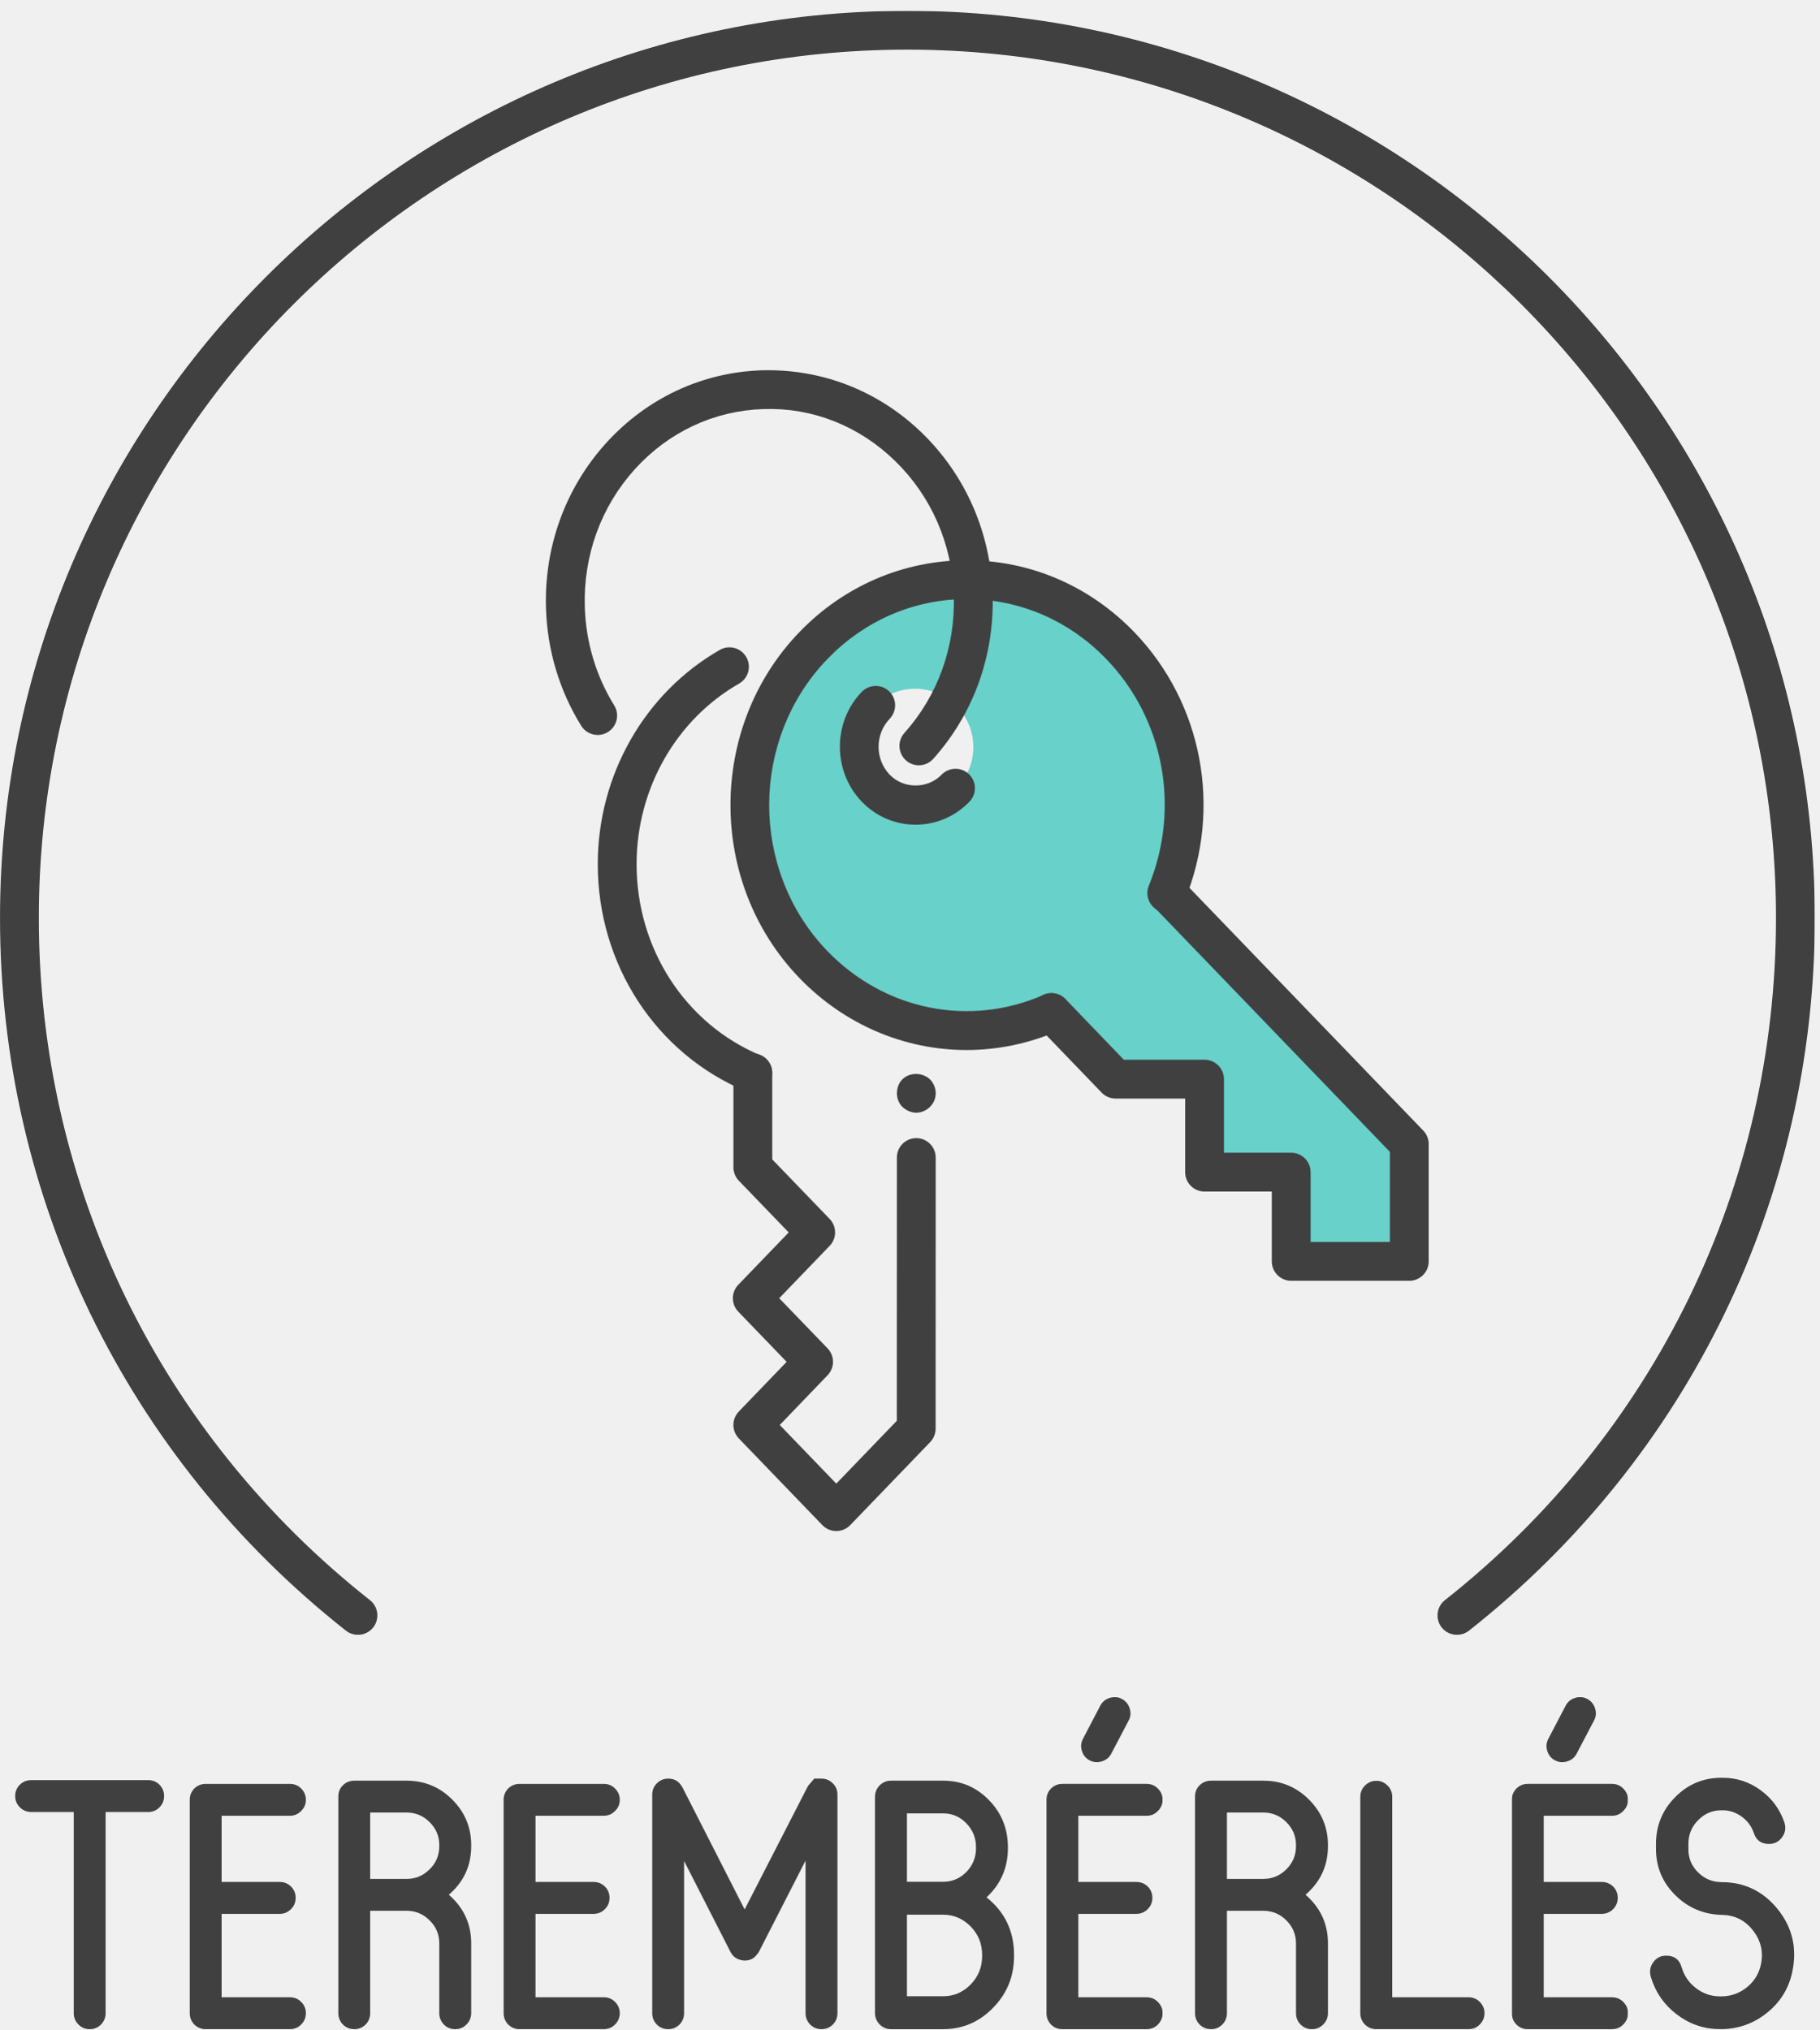
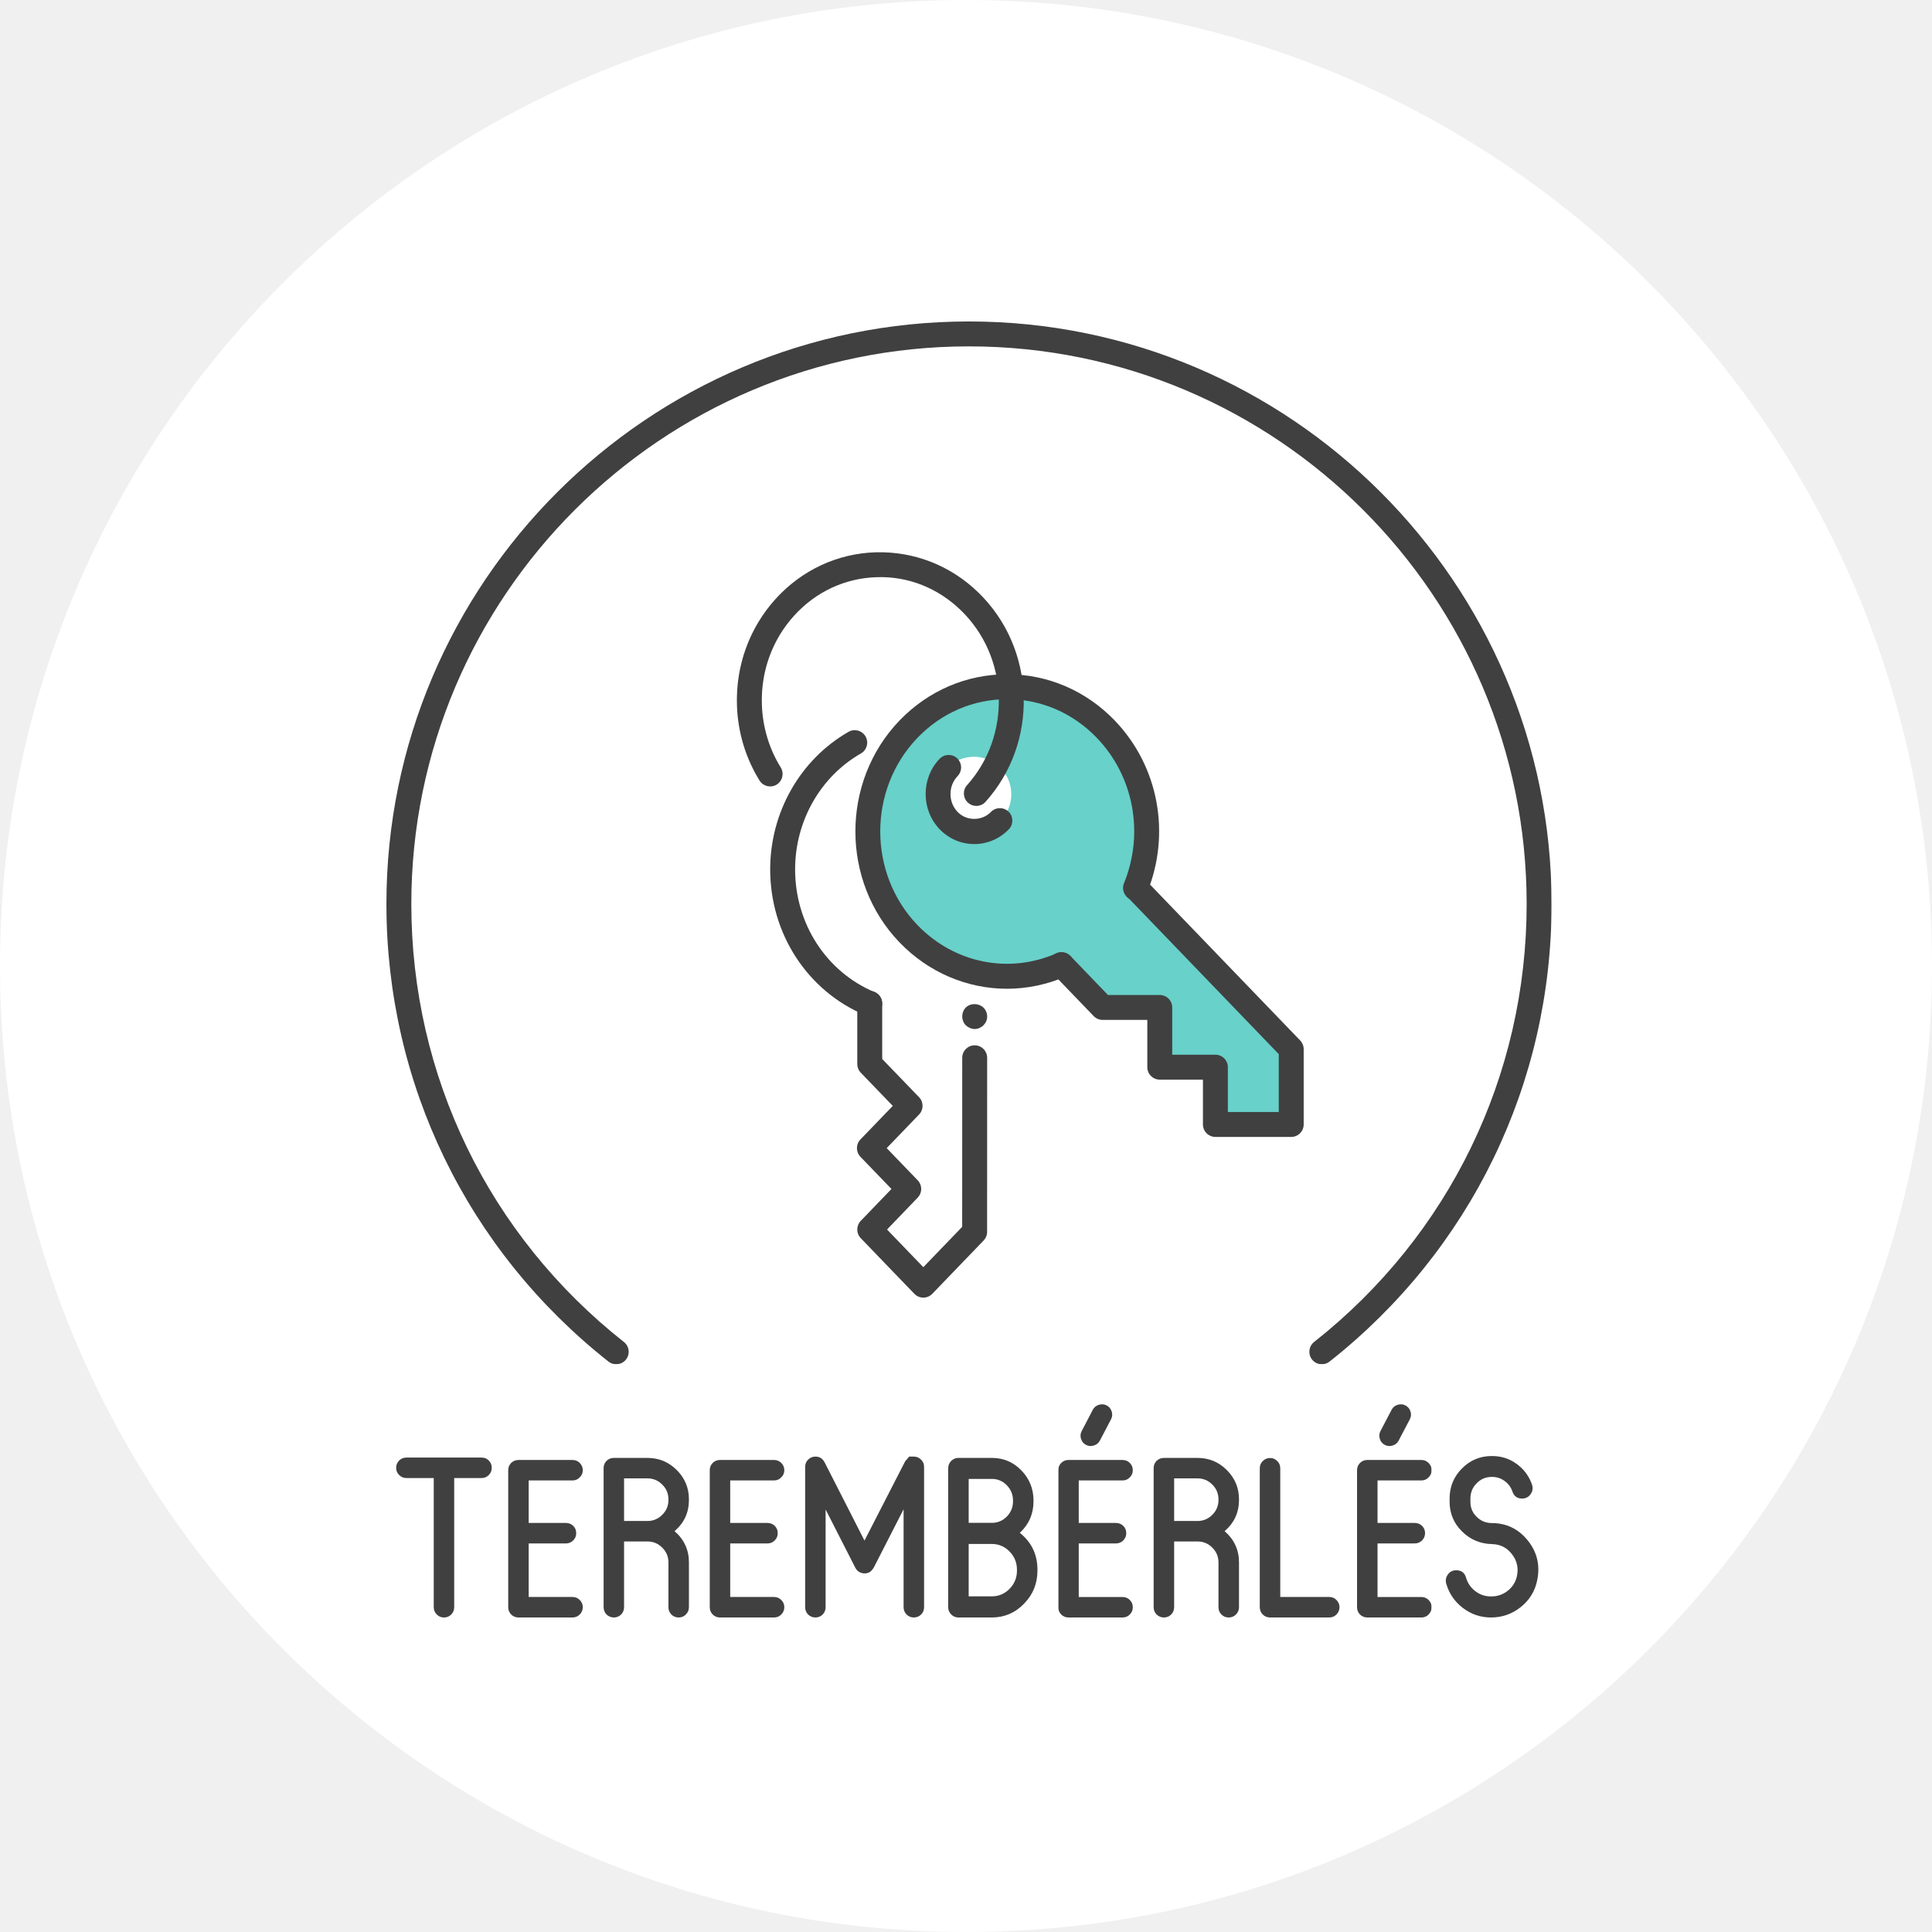
- <svg xmlns="http://www.w3.org/2000/svg" xmlns:xlink="http://www.w3.org/1999/xlink" width="130px" height="145px" viewBox="0 0 130 145" version="1.1">
+ <svg xmlns="http://www.w3.org/2000/svg" xmlns:xlink="http://www.w3.org/1999/xlink" width="215px" height="215px" viewBox="0 0 215 215" version="1.1">
  <defs>
-     <polygon id="path-1" points="2.653 24.962 10.954 24.962 10.954 1.233 2.653 1.233 2.653 24.962" />
-     <polygon id="path-3" points="2.62 24.962 10.922 24.962 10.922 1.233 2.62 1.233" />
-     <polygon id="path-5" points="129.665 0.001 129.665 116.048 0.001 116.048 0.001 0.001 129.665 0.001" />
+     <polygon id="path-1" points="0.653 23.962 8.954 23.962 8.954 0.233 0.653 0.233" />
+     <polygon id="path-3" points="0.62 23.962 8.922 23.962 8.922 0.233 0.62 0.233" />
+     <polygon id="path-5" points="129.665 0.001 129.665 116.048 0.001 116.048 0.001 0.001" />
  </defs>
-   <g id="monitor" stroke="none" stroke-width="1" fill="none" fill-rule="evenodd">
-     <g id="terembérlés" transform="translate(-618, -188)">
-       <g id="Page-1" transform="translate(618, 188)">
-         <path d="M65.379,57.545 C63.08,57.545 61.216,55.681 61.216,53.382 C61.216,51.08 63.08,49.216 65.379,49.216 C67.679,49.216 69.543,51.08 69.543,53.382 C69.543,55.681 67.679,57.545 65.379,57.545 L65.379,57.545 Z M83.463,63.855 L83.363,63.819 C85.76,57.95 84.65,50.919 80.046,46.143 C73.989,39.85 64.167,39.85 58.11,46.143 C52.052,52.428 52.052,62.626 58.11,68.917 C62.711,73.688 69.482,74.841 75.126,72.362 L75.131,72.362 L79.711,77.113 L86.059,77.113 L86.059,83.758 L92.253,83.758 L92.253,90.135 L100.687,90.135 L100.687,81.75 L83.463,63.855 Z" id="Fill-1" fill="#68D1C9" />
-         <path d="M10.593,127.203 C10.909,127.203 11.178,127.311 11.397,127.533 C11.617,127.761 11.725,128.03 11.725,128.335 C11.725,128.654 11.617,128.92 11.397,129.142 C11.178,129.369 10.909,129.483 10.593,129.483 L7.545,129.483 L7.545,143.853 C7.545,144.169 7.434,144.444 7.218,144.669 C6.99,144.89 6.721,144.999 6.411,144.999 C6.097,144.999 5.825,144.89 5.609,144.669 C5.382,144.444 5.268,144.169 5.268,143.853 L5.268,129.483 L2.231,129.483 C1.915,129.483 1.643,129.369 1.415,129.142 C1.193,128.92 1.085,128.654 1.085,128.335 C1.085,128.03 1.193,127.761 1.415,127.533 C1.643,127.311 1.915,127.203 2.231,127.203 L10.593,127.203 Z" id="Fill-3" fill="#404041" />
-         <path d="M20.71,142.718 C21.026,142.718 21.295,142.829 21.514,143.048 C21.742,143.275 21.855,143.544 21.855,143.852 C21.855,144.168 21.742,144.443 21.514,144.668 C21.295,144.89 21.026,144.998 20.71,144.998 L14.699,144.998 C14.386,144.998 14.111,144.89 13.884,144.668 C13.665,144.443 13.557,144.168 13.557,143.852 L13.557,128.606 C13.557,128.298 13.665,128.029 13.884,127.799 C14.111,127.582 14.386,127.471 14.699,127.471 L20.71,127.471 C21.026,127.471 21.295,127.582 21.514,127.799 C21.742,128.029 21.855,128.298 21.855,128.606 C21.855,128.919 21.742,129.191 21.514,129.407 C21.295,129.638 21.026,129.749 20.71,129.749 L15.834,129.749 L15.834,134.478 L19.978,134.478 C20.297,134.478 20.566,134.589 20.793,134.808 C21.015,135.03 21.123,135.296 21.123,135.612 C21.123,135.931 21.015,136.197 20.793,136.419 C20.566,136.647 20.297,136.76 19.978,136.76 L15.834,136.76 L15.834,142.718 L20.71,142.718 Z" id="Fill-5" fill="#404041" />
-         <path d="M26.449,134.262 L29.048,134.262 C29.689,134.262 30.235,134.034 30.69,133.579 C31.156,133.125 31.386,132.573 31.386,131.921 L31.386,131.846 C31.386,131.205 31.156,130.656 30.69,130.201 C30.235,129.746 29.689,129.519 29.048,129.519 L26.449,129.519 L26.449,134.262 Z M33.666,131.921 C33.666,133.319 33.134,134.475 32.068,135.393 C33.134,136.32 33.666,137.479 33.666,138.866 L33.666,143.853 C33.666,144.169 33.552,144.444 33.325,144.668 C33.106,144.89 32.837,144.998 32.521,144.998 C32.202,144.998 31.938,144.89 31.713,144.668 C31.497,144.444 31.386,144.169 31.386,143.853 L31.386,138.866 C31.386,138.228 31.156,137.676 30.69,137.221 C30.235,136.766 29.689,136.539 29.048,136.539 L26.449,136.539 L26.449,143.853 C26.449,144.169 26.341,144.444 26.122,144.668 C25.894,144.89 25.625,144.998 25.318,144.998 C25.001,144.998 24.727,144.89 24.499,144.668 C24.283,144.444 24.172,144.169 24.172,143.853 L24.172,128.373 C24.172,128.057 24.283,127.788 24.499,127.569 C24.727,127.35 25.001,127.242 25.318,127.242 L29.048,127.242 C30.321,127.242 31.411,127.691 32.313,128.593 C33.214,129.494 33.666,130.578 33.666,131.846 L33.666,131.921 Z" id="Fill-7" fill="#404041" />
-         <path d="M43.137,142.718 C43.453,142.718 43.722,142.829 43.941,143.048 C44.169,143.275 44.282,143.544 44.282,143.852 C44.282,144.168 44.169,144.443 43.941,144.668 C43.722,144.89 43.453,144.998 43.137,144.998 L37.126,144.998 C36.813,144.998 36.538,144.89 36.311,144.668 C36.092,144.443 35.984,144.168 35.984,143.852 L35.984,128.606 C35.984,128.298 36.092,128.029 36.311,127.799 C36.538,127.582 36.813,127.471 37.126,127.471 L43.137,127.471 C43.453,127.471 43.722,127.582 43.941,127.799 C44.169,128.029 44.282,128.298 44.282,128.606 C44.282,128.919 44.169,129.191 43.941,129.407 C43.722,129.638 43.453,129.749 43.137,129.749 L38.261,129.749 L38.261,134.478 L42.405,134.478 C42.723,134.478 42.993,134.589 43.22,134.808 C43.442,135.03 43.55,135.296 43.55,135.612 C43.55,135.931 43.442,136.197 43.22,136.419 C42.993,136.647 42.723,136.76 42.405,136.76 L38.261,136.76 L38.261,142.718 L43.137,142.718 Z" id="Fill-9" fill="#404041" />
-         <path d="M58.69,127.095 C59.006,127.095 59.278,127.209 59.505,127.436 C59.727,127.652 59.835,127.924 59.835,128.238 L59.835,143.853 C59.835,144.169 59.727,144.444 59.505,144.668 C59.278,144.89 59.006,144.998 58.69,144.998 C58.382,144.998 58.113,144.89 57.885,144.668 C57.666,144.444 57.555,144.169 57.555,143.853 L57.555,132.955 L54.219,139.479 C54.174,139.548 54.13,139.612 54.083,139.659 C53.986,139.798 53.866,139.903 53.73,139.978 C53.442,140.114 53.151,140.133 52.854,140.036 C52.56,139.95 52.338,139.762 52.191,139.479 L48.877,132.98 L48.877,143.853 C48.877,144.169 48.768,144.444 48.549,144.668 C48.322,144.89 48.053,144.998 47.745,144.998 C47.426,144.998 47.154,144.89 46.927,144.668 C46.71,144.444 46.6,144.169 46.6,143.853 L46.6,128.238 C46.6,127.924 46.71,127.652 46.927,127.436 C47.154,127.209 47.426,127.095 47.745,127.095 C48.183,127.095 48.513,127.289 48.73,127.68 C48.73,127.688 48.735,127.697 48.744,127.702 L48.757,127.716 L53.203,136.442 L57.68,127.716 C57.68,127.724 57.697,127.697 57.727,127.63 C57.749,127.6 57.76,127.586 57.749,127.594 C57.783,127.552 57.813,127.519 57.835,127.497 C58.063,127.228 58.176,127.095 58.176,127.095 L58.69,127.095 Z" id="Fill-11" fill="#404041" />
-         <path d="M70.171,139.684 C70.171,138.897 69.899,138.223 69.353,137.662 C68.801,137.099 68.146,136.819 67.381,136.819 L64.799,136.819 L64.799,142.647 L67.381,142.647 C68.146,142.647 68.801,142.366 69.353,141.806 C69.899,141.243 70.171,140.569 70.171,139.781 L70.171,139.684 Z M69.733,131.993 C69.733,131.328 69.5,130.759 69.04,130.285 C68.585,129.816 68.033,129.58 67.392,129.58 L64.799,129.58 L64.799,134.467 L67.392,134.467 C68.033,134.467 68.587,134.232 69.051,133.76 C69.505,133.289 69.733,132.723 69.733,132.068 L69.733,131.993 Z M70.487,135.58 C71.796,136.622 72.451,137.995 72.451,139.684 L72.451,139.781 C72.451,141.213 71.96,142.436 70.975,143.448 C69.994,144.474 68.801,144.99 67.403,144.999 L63.662,144.999 C63.345,144.999 63.074,144.885 62.846,144.657 C62.624,144.43 62.516,144.153 62.516,143.828 L62.516,128.413 C62.516,128.085 62.624,127.811 62.846,127.583 C63.074,127.356 63.345,127.242 63.662,127.242 L67.392,127.242 C68.668,127.242 69.758,127.703 70.659,128.629 C71.561,129.555 72.013,130.676 72.013,131.993 L72.013,132.068 C72.013,133.466 71.502,134.637 70.487,135.58 L70.487,135.58 Z" id="Fill-13" fill="#404041" />
-         <g id="Group-17" transform="translate(72.11321, 120.0363)">
+   <g id="Page-1" stroke="none" stroke-width="1" fill="none" fill-rule="evenodd">
+     <circle id="Oval" fill="#FFFFFF" cx="107.5" cy="107.5" r="107.5" />
+     <g id="rentbig" transform="translate(43, 35)">
+       <path d="M65.379,57.545 C63.08,57.545 61.216,55.681 61.216,53.382 C61.216,51.08 63.08,49.216 65.379,49.216 C67.679,49.216 69.543,51.08 69.543,53.382 C69.543,55.681 67.679,57.545 65.379,57.545 L65.379,57.545 Z M83.463,63.855 L83.363,63.819 C85.76,57.95 84.65,50.919 80.046,46.143 C73.989,39.85 64.167,39.85 58.11,46.143 C52.052,52.428 52.052,62.626 58.11,68.917 C62.711,73.688 69.482,74.841 75.126,72.362 L75.131,72.362 L79.711,77.113 L86.059,77.113 L86.059,83.758 L92.253,83.758 L92.253,90.135 L100.687,90.135 L100.687,81.75 L83.463,63.855 Z" id="Fill-1" fill="#68D1C9" fill-rule="nonzero" />
+       <path d="M10.593,127.203 C10.909,127.203 11.178,127.311 11.397,127.533 C11.617,127.761 11.725,128.03 11.725,128.335 C11.725,128.654 11.617,128.92 11.397,129.142 C11.178,129.369 10.909,129.483 10.593,129.483 L7.545,129.483 L7.545,143.853 C7.545,144.169 7.434,144.444 7.218,144.669 C6.99,144.89 6.721,144.999 6.411,144.999 C6.097,144.999 5.825,144.89 5.609,144.669 C5.382,144.444 5.268,144.169 5.268,143.853 L5.268,129.483 L2.231,129.483 C1.915,129.483 1.643,129.369 1.415,129.142 C1.193,128.92 1.085,128.654 1.085,128.335 C1.085,128.03 1.193,127.761 1.415,127.533 C1.643,127.311 1.915,127.203 2.231,127.203 L10.593,127.203 Z" id="Fill-3" fill="#404041" fill-rule="nonzero" />
+       <path d="M20.71,142.718 C21.026,142.718 21.295,142.829 21.514,143.048 C21.742,143.275 21.855,143.544 21.855,143.852 C21.855,144.168 21.742,144.443 21.514,144.668 C21.295,144.89 21.026,144.998 20.71,144.998 L14.699,144.998 C14.386,144.998 14.111,144.89 13.884,144.668 C13.665,144.443 13.557,144.168 13.557,143.852 L13.557,128.606 C13.557,128.298 13.665,128.029 13.884,127.799 C14.111,127.582 14.386,127.471 14.699,127.471 L20.71,127.471 C21.026,127.471 21.295,127.582 21.514,127.799 C21.742,128.029 21.855,128.298 21.855,128.606 C21.855,128.919 21.742,129.191 21.514,129.407 C21.295,129.638 21.026,129.749 20.71,129.749 L15.834,129.749 L15.834,134.478 L19.978,134.478 C20.297,134.478 20.566,134.589 20.793,134.808 C21.015,135.03 21.123,135.296 21.123,135.612 C21.123,135.931 21.015,136.197 20.793,136.419 C20.566,136.647 20.297,136.76 19.978,136.76 L15.834,136.76 L15.834,142.718 L20.71,142.718 Z" id="Fill-5" fill="#404041" fill-rule="nonzero" />
+       <path d="M26.449,134.262 L29.048,134.262 C29.689,134.262 30.235,134.034 30.69,133.579 C31.156,133.125 31.386,132.573 31.386,131.921 L31.386,131.846 C31.386,131.205 31.156,130.656 30.69,130.201 C30.235,129.746 29.689,129.519 29.048,129.519 L26.449,129.519 L26.449,134.262 Z M33.666,131.921 C33.666,133.319 33.134,134.475 32.068,135.393 C33.134,136.32 33.666,137.479 33.666,138.866 L33.666,143.853 C33.666,144.169 33.552,144.444 33.325,144.668 C33.106,144.89 32.837,144.998 32.521,144.998 C32.202,144.998 31.938,144.89 31.713,144.668 C31.497,144.444 31.386,144.169 31.386,143.853 L31.386,138.866 C31.386,138.228 31.156,137.676 30.69,137.221 C30.235,136.766 29.689,136.539 29.048,136.539 L26.449,136.539 L26.449,143.853 C26.449,144.169 26.341,144.444 26.122,144.668 C25.894,144.89 25.625,144.998 25.318,144.998 C25.001,144.998 24.727,144.89 24.499,144.668 C24.283,144.444 24.172,144.169 24.172,143.853 L24.172,128.373 C24.172,128.057 24.283,127.788 24.499,127.569 C24.727,127.35 25.001,127.242 25.318,127.242 L29.048,127.242 C30.321,127.242 31.411,127.691 32.313,128.593 C33.214,129.494 33.666,130.578 33.666,131.846 L33.666,131.921 Z" id="Fill-7" fill="#404041" fill-rule="nonzero" />
+       <path d="M43.137,142.718 C43.453,142.718 43.722,142.829 43.941,143.048 C44.169,143.275 44.282,143.544 44.282,143.852 C44.282,144.168 44.169,144.443 43.941,144.668 C43.722,144.89 43.453,144.998 43.137,144.998 L37.126,144.998 C36.813,144.998 36.538,144.89 36.311,144.668 C36.092,144.443 35.984,144.168 35.984,143.852 L35.984,128.606 C35.984,128.298 36.092,128.029 36.311,127.799 C36.538,127.582 36.813,127.471 37.126,127.471 L43.137,127.471 C43.453,127.471 43.722,127.582 43.941,127.799 C44.169,128.029 44.282,128.298 44.282,128.606 C44.282,128.919 44.169,129.191 43.941,129.407 C43.722,129.638 43.453,129.749 43.137,129.749 L38.261,129.749 L38.261,134.478 L42.405,134.478 C42.723,134.478 42.993,134.589 43.22,134.808 C43.442,135.03 43.55,135.296 43.55,135.612 C43.55,135.931 43.442,136.197 43.22,136.419 C42.993,136.647 42.723,136.76 42.405,136.76 L38.261,136.76 L38.261,142.718 L43.137,142.718 Z" id="Fill-9" fill="#404041" fill-rule="nonzero" />
+       <path d="M58.69,127.095 C59.006,127.095 59.278,127.209 59.505,127.436 C59.727,127.652 59.835,127.924 59.835,128.238 L59.835,143.853 C59.835,144.169 59.727,144.444 59.505,144.668 C59.278,144.89 59.006,144.998 58.69,144.998 C58.382,144.998 58.113,144.89 57.885,144.668 C57.666,144.444 57.555,144.169 57.555,143.853 L57.555,132.955 L54.219,139.479 C54.174,139.548 54.13,139.612 54.083,139.659 C53.986,139.798 53.866,139.903 53.73,139.978 C53.442,140.114 53.151,140.133 52.854,140.036 C52.56,139.95 52.338,139.762 52.191,139.479 L48.877,132.98 L48.877,143.853 C48.877,144.169 48.768,144.444 48.549,144.668 C48.322,144.89 48.053,144.998 47.745,144.998 C47.426,144.998 47.154,144.89 46.927,144.668 C46.71,144.444 46.6,144.169 46.6,143.853 L46.6,128.238 C46.6,127.924 46.71,127.652 46.927,127.436 C47.154,127.209 47.426,127.095 47.745,127.095 C48.183,127.095 48.513,127.289 48.73,127.68 C48.73,127.688 48.735,127.697 48.744,127.702 L48.757,127.716 L53.203,136.442 L57.68,127.716 C57.68,127.724 57.697,127.697 57.727,127.63 C57.749,127.6 57.76,127.586 57.749,127.594 C57.783,127.552 57.813,127.519 57.835,127.497 C58.063,127.228 58.176,127.095 58.176,127.095 L58.69,127.095 Z" id="Fill-11" fill="#404041" fill-rule="nonzero" />
+       <path d="M70.171,139.684 C70.171,138.897 69.899,138.223 69.353,137.662 C68.801,137.099 68.146,136.819 67.381,136.819 L64.799,136.819 L64.799,142.647 L67.381,142.647 C68.146,142.647 68.801,142.366 69.353,141.806 C69.899,141.243 70.171,140.569 70.171,139.781 L70.171,139.684 Z M69.733,131.993 C69.733,131.328 69.5,130.759 69.04,130.285 C68.585,129.816 68.033,129.58 67.392,129.58 L64.799,129.58 L64.799,134.467 L67.392,134.467 C68.033,134.467 68.587,134.232 69.051,133.76 C69.505,133.289 69.733,132.723 69.733,132.068 L69.733,131.993 Z M70.487,135.58 C71.796,136.622 72.451,137.995 72.451,139.684 L72.451,139.781 C72.451,141.213 71.96,142.436 70.975,143.448 C69.994,144.474 68.801,144.99 67.403,144.999 L63.662,144.999 C63.345,144.999 63.074,144.885 62.846,144.657 C62.624,144.43 62.516,144.153 62.516,143.828 L62.516,128.413 C62.516,128.085 62.624,127.811 62.846,127.583 C63.074,127.356 63.345,127.242 63.662,127.242 L67.392,127.242 C68.668,127.242 69.758,127.703 70.659,128.629 C71.561,129.555 72.013,130.676 72.013,131.993 L72.013,132.068 C72.013,133.466 71.502,134.637 70.487,135.58 L70.487,135.58 Z" id="Fill-13" fill="#404041" fill-rule="nonzero" />
+       <g id="Group-17" transform="translate(74.11321, 121.0363)">
+         <g id="Fill-15-Clipped">
          <mask id="mask-2" fill="white">
            <use xlink:href="#path-1" />
          </mask>
-           <g id="Clip-16" />
-           <path d="M8.042,1.365 C7.764,1.218 7.476,1.193 7.176,1.293 C6.874,1.382 6.649,1.565 6.502,1.842 L5.263,4.216 C5.116,4.494 5.091,4.782 5.188,5.082 C5.279,5.384 5.46,5.606 5.737,5.753 C6.02,5.9 6.314,5.925 6.613,5.825 C6.916,5.736 7.138,5.556 7.285,5.276 L8.53,2.902 C8.677,2.624 8.696,2.339 8.599,2.036 C8.502,1.737 8.319,1.512 8.042,1.365 L8.042,1.365 Z M9.809,22.683 C10.125,22.683 10.394,22.794 10.613,23.013 C10.84,23.24 10.954,23.507 10.954,23.817 C10.954,24.134 10.84,24.408 10.613,24.633 C10.394,24.855 10.125,24.963 9.809,24.963 L3.801,24.963 C3.479,24.963 3.21,24.855 2.983,24.633 C2.764,24.408 2.653,24.134 2.653,23.817 L2.653,8.571 C2.653,8.26 2.764,7.994 2.983,7.764 C3.21,7.547 3.479,7.434 3.801,7.434 L9.809,7.434 C10.125,7.434 10.394,7.547 10.613,7.764 C10.84,7.994 10.954,8.26 10.954,8.571 C10.954,8.884 10.84,9.156 10.613,9.372 C10.394,9.603 10.125,9.714 9.809,9.714 L4.933,9.714 L4.933,14.443 L9.076,14.443 C9.392,14.443 9.667,14.554 9.894,14.773 C10.111,14.992 10.222,15.261 10.222,15.577 C10.222,15.893 10.111,16.162 9.894,16.381 C9.667,16.609 9.392,16.722 9.076,16.722 L4.933,16.722 L4.933,22.683 L9.809,22.683 Z" id="Fill-15" fill="#404041" mask="url(#mask-2)" />
+           <g id="path-1" />
+           <path d="M6.042,0.365 C5.764,0.218 5.476,0.193 5.176,0.293 C4.874,0.382 4.649,0.565 4.502,0.842 L3.263,3.216 C3.116,3.494 3.091,3.782 3.188,4.082 C3.279,4.384 3.46,4.606 3.737,4.753 C4.02,4.9 4.314,4.925 4.613,4.825 C4.916,4.736 5.138,4.556 5.285,4.276 L6.53,1.902 C6.677,1.624 6.696,1.339 6.599,1.036 C6.502,0.737 6.319,0.512 6.042,0.365 L6.042,0.365 Z M7.809,21.683 C8.125,21.683 8.394,21.794 8.613,22.013 C8.84,22.24 8.954,22.507 8.954,22.817 C8.954,23.134 8.84,23.408 8.613,23.633 C8.394,23.855 8.125,23.963 7.809,23.963 L1.801,23.963 C1.479,23.963 1.21,23.855 0.983,23.633 C0.764,23.408 0.653,23.134 0.653,22.817 L0.653,7.571 C0.653,7.26 0.764,6.994 0.983,6.764 C1.21,6.547 1.479,6.434 1.801,6.434 L7.809,6.434 C8.125,6.434 8.394,6.547 8.613,6.764 C8.84,6.994 8.954,7.26 8.954,7.571 C8.954,7.884 8.84,8.156 8.613,8.372 C8.394,8.603 8.125,8.714 7.809,8.714 L2.933,8.714 L2.933,13.443 L7.076,13.443 C7.392,13.443 7.667,13.554 7.894,13.773 C8.111,13.992 8.222,14.261 8.222,14.577 C8.222,14.893 8.111,15.162 7.894,15.381 C7.667,15.609 7.392,15.722 7.076,15.722 L2.933,15.722 L2.933,21.683 L7.809,21.683 Z" id="Fill-15" fill="#404041" fill-rule="nonzero" mask="url(#mask-2)" />
        </g>
-         <path d="M87.663,134.262 L90.259,134.262 C90.9,134.262 91.449,134.034 91.904,133.579 C92.364,133.125 92.597,132.573 92.597,131.921 L92.597,131.846 C92.597,131.205 92.364,130.656 91.904,130.201 C91.449,129.746 90.9,129.519 90.259,129.519 L87.663,129.519 L87.663,134.262 Z M94.88,131.921 C94.88,133.319 94.345,134.475 93.28,135.393 C94.345,136.32 94.88,137.479 94.88,138.866 L94.88,143.853 C94.88,144.169 94.766,144.444 94.539,144.668 C94.314,144.89 94.051,144.998 93.732,144.998 C93.415,144.998 93.146,144.89 92.927,144.668 C92.705,144.444 92.597,144.169 92.597,143.853 L92.597,138.866 C92.597,138.228 92.364,137.676 91.904,137.221 C91.449,136.766 90.9,136.539 90.259,136.539 L87.663,136.539 L87.663,143.853 C87.663,144.169 87.552,144.444 87.333,144.668 C87.106,144.89 86.837,144.998 86.529,144.998 C86.212,144.998 85.941,144.89 85.713,144.668 C85.491,144.444 85.383,144.169 85.383,143.853 L85.383,128.373 C85.383,128.057 85.491,127.788 85.713,127.569 C85.941,127.35 86.212,127.242 86.529,127.242 L90.259,127.242 C91.535,127.242 92.622,127.691 93.524,128.593 C94.425,129.494 94.88,130.578 94.88,131.846 L94.88,131.921 Z" id="Fill-18" fill="#404041" />
-         <path d="M104.922,142.718 C105.236,142.718 105.507,142.829 105.724,143.048 C105.951,143.275 106.065,143.544 106.065,143.852 C106.065,144.168 105.951,144.443 105.724,144.668 C105.507,144.89 105.236,144.998 104.922,144.998 L98.341,144.998 C98.022,144.998 97.75,144.89 97.522,144.668 C97.303,144.443 97.192,144.168 97.192,143.852 L97.192,128.398 C97.192,128.082 97.303,127.813 97.522,127.594 C97.75,127.366 98.022,127.252 98.341,127.252 C98.648,127.252 98.915,127.366 99.142,127.594 C99.364,127.813 99.472,128.082 99.472,128.398 L99.472,142.718 L104.922,142.718 Z" id="Fill-20" fill="#404041" />
-         <g id="Group-24" transform="translate(105.3962, 120.0363)">
+       </g>
+       <path d="M87.663,134.262 L90.259,134.262 C90.9,134.262 91.449,134.034 91.904,133.579 C92.364,133.125 92.597,132.573 92.597,131.921 L92.597,131.846 C92.597,131.205 92.364,130.656 91.904,130.201 C91.449,129.746 90.9,129.519 90.259,129.519 L87.663,129.519 L87.663,134.262 Z M94.88,131.921 C94.88,133.319 94.345,134.475 93.28,135.393 C94.345,136.32 94.88,137.479 94.88,138.866 L94.88,143.853 C94.88,144.169 94.766,144.444 94.539,144.668 C94.314,144.89 94.051,144.998 93.732,144.998 C93.415,144.998 93.146,144.89 92.927,144.668 C92.705,144.444 92.597,144.169 92.597,143.853 L92.597,138.866 C92.597,138.228 92.364,137.676 91.904,137.221 C91.449,136.766 90.9,136.539 90.259,136.539 L87.663,136.539 L87.663,143.853 C87.663,144.169 87.552,144.444 87.333,144.668 C87.106,144.89 86.837,144.998 86.529,144.998 C86.212,144.998 85.941,144.89 85.713,144.668 C85.491,144.444 85.383,144.169 85.383,143.853 L85.383,128.373 C85.383,128.057 85.491,127.788 85.713,127.569 C85.941,127.35 86.212,127.242 86.529,127.242 L90.259,127.242 C91.535,127.242 92.622,127.691 93.524,128.593 C94.425,129.494 94.88,130.578 94.88,131.846 L94.88,131.921 Z" id="Fill-18" fill="#404041" fill-rule="nonzero" />
+       <path d="M104.922,142.718 C105.236,142.718 105.507,142.829 105.724,143.048 C105.951,143.275 106.065,143.544 106.065,143.852 C106.065,144.168 105.951,144.443 105.724,144.668 C105.507,144.89 105.236,144.998 104.922,144.998 L98.341,144.998 C98.022,144.998 97.75,144.89 97.522,144.668 C97.303,144.443 97.192,144.168 97.192,143.852 L97.192,128.398 C97.192,128.082 97.303,127.813 97.522,127.594 C97.75,127.366 98.022,127.252 98.341,127.252 C98.648,127.252 98.915,127.366 99.142,127.594 C99.364,127.813 99.472,128.082 99.472,128.398 L99.472,142.718 L104.922,142.718 Z" id="Fill-20" fill="#404041" fill-rule="nonzero" />
+       <g id="Group-24" transform="translate(107.3962, 121.0363)">
+         <g id="Fill-22-Clipped">
          <mask id="mask-4" fill="white">
            <use xlink:href="#path-3" />
          </mask>
-           <g id="Clip-23" />
-           <path d="M8.009,1.365 C7.732,1.218 7.443,1.193 7.144,1.293 C6.842,1.382 6.617,1.565 6.47,1.842 L5.23,4.216 C5.083,4.494 5.058,4.782 5.155,5.082 C5.247,5.384 5.427,5.606 5.704,5.753 C5.987,5.9 6.281,5.925 6.581,5.825 C6.883,5.736 7.105,5.556 7.252,5.276 L8.497,2.902 C8.644,2.624 8.664,2.339 8.567,2.036 C8.47,1.737 8.287,1.512 8.009,1.365 L8.009,1.365 Z M9.776,22.683 C10.092,22.683 10.361,22.794 10.58,23.013 C10.808,23.24 10.922,23.507 10.922,23.817 C10.922,24.134 10.808,24.408 10.58,24.633 C10.361,24.855 10.092,24.963 9.776,24.963 L3.768,24.963 C3.447,24.963 3.178,24.855 2.95,24.633 C2.731,24.408 2.62,24.134 2.62,23.817 L2.62,8.571 C2.62,8.26 2.731,7.994 2.95,7.764 C3.178,7.547 3.447,7.434 3.768,7.434 L9.776,7.434 C10.092,7.434 10.361,7.547 10.58,7.764 C10.808,7.994 10.922,8.26 10.922,8.571 C10.922,8.884 10.808,9.156 10.58,9.372 C10.361,9.603 10.092,9.714 9.776,9.714 L4.9,9.714 L4.9,14.443 L9.044,14.443 C9.36,14.443 9.635,14.554 9.862,14.773 C10.078,14.992 10.189,15.261 10.189,15.577 C10.189,15.893 10.078,16.162 9.862,16.381 C9.635,16.609 9.36,16.722 9.044,16.722 L4.9,16.722 L4.9,22.683 L9.776,22.683 Z" id="Fill-22" fill="#404041" mask="url(#mask-4)" />
+           <g id="path-3" />
+           <path d="M6.009,0.365 C5.732,0.218 5.443,0.193 5.144,0.293 C4.842,0.382 4.617,0.565 4.47,0.842 L3.23,3.216 C3.083,3.494 3.058,3.782 3.155,4.082 C3.247,4.384 3.427,4.606 3.704,4.753 C3.987,4.9 4.281,4.925 4.581,4.825 C4.883,4.736 5.105,4.556 5.252,4.276 L6.497,1.902 C6.644,1.624 6.664,1.339 6.567,1.036 C6.47,0.737 6.287,0.512 6.009,0.365 L6.009,0.365 Z M7.776,21.683 C8.092,21.683 8.361,21.794 8.58,22.013 C8.808,22.24 8.922,22.507 8.922,22.817 C8.922,23.134 8.808,23.408 8.58,23.633 C8.361,23.855 8.092,23.963 7.776,23.963 L1.768,23.963 C1.447,23.963 1.178,23.855 0.95,23.633 C0.731,23.408 0.62,23.134 0.62,22.817 L0.62,7.571 C0.62,7.26 0.731,6.994 0.95,6.764 C1.178,6.547 1.447,6.434 1.768,6.434 L7.776,6.434 C8.092,6.434 8.361,6.547 8.58,6.764 C8.808,6.994 8.922,7.26 8.922,7.571 C8.922,7.884 8.808,8.156 8.58,8.372 C8.361,8.603 8.092,8.714 7.776,8.714 L2.9,8.714 L2.9,13.443 L7.044,13.443 C7.36,13.443 7.635,13.554 7.862,13.773 C8.078,13.992 8.189,14.261 8.189,14.577 C8.189,14.893 8.078,15.162 7.862,15.381 C7.635,15.609 7.36,15.722 7.044,15.722 L2.9,15.722 L2.9,21.683 L7.776,21.683 Z" id="Fill-22" fill="#404041" fill-rule="nonzero" mask="url(#mask-4)" />
        </g>
-         <path d="M123.021,134.492 C124.646,134.5 125.972,135.141 127.007,136.417 C128.052,137.709 128.407,139.188 128.066,140.855 C127.822,142.064 127.215,143.06 126.238,143.839 C125.273,144.613 124.166,144.998 122.924,144.998 L122.913,144.998 C121.759,144.998 120.719,144.646 119.793,143.936 C118.888,143.248 118.275,142.358 117.951,141.268 C117.837,140.888 117.893,140.538 118.12,140.219 C118.347,139.903 118.658,139.745 119.046,139.745 C119.623,139.745 119.989,140.017 120.145,140.561 C120.322,141.171 120.663,141.673 121.168,142.061 C121.681,142.461 122.264,142.657 122.913,142.657 L122.963,142.657 C123.617,142.657 124.208,142.463 124.727,142.072 C125.256,141.676 125.606,141.162 125.775,140.538 C126.019,139.587 125.853,138.733 125.273,137.978 C124.716,137.238 123.975,136.858 123.06,136.833 C121.742,136.808 120.625,136.342 119.707,135.432 C118.78,134.523 118.317,133.41 118.317,132.104 L118.317,131.763 C118.317,130.454 118.775,129.339 119.695,128.412 C120.605,127.494 121.704,127.034 122.996,127.034 L123.071,127.034 C124.086,127.034 124.999,127.333 125.811,127.935 C126.618,128.529 127.176,129.297 127.495,130.237 C127.614,130.615 127.561,130.964 127.323,131.289 C127.095,131.602 126.785,131.763 126.396,131.763 L126.385,131.763 C125.842,131.763 125.484,131.505 125.312,130.995 C125.151,130.515 124.865,130.126 124.46,129.824 C124.044,129.516 123.581,129.358 123.071,129.358 L122.996,129.358 C122.339,129.358 121.781,129.597 121.326,130.068 C120.866,130.529 120.633,131.094 120.633,131.763 L120.633,132.137 C120.633,132.8 120.869,133.355 121.34,133.81 C121.803,134.265 122.364,134.492 123.021,134.492" id="Fill-25" fill="#404041" />
-         <g id="Group-29" transform="translate(0, 0.772198)">
+       </g>
+       <path d="M123.021,134.492 C124.646,134.5 125.972,135.141 127.007,136.417 C128.052,137.709 128.407,139.188 128.066,140.855 C127.822,142.064 127.215,143.06 126.238,143.839 C125.273,144.613 124.166,144.998 122.924,144.998 L122.913,144.998 C121.759,144.998 120.719,144.646 119.793,143.936 C118.888,143.248 118.275,142.358 117.951,141.268 C117.837,140.888 117.893,140.538 118.12,140.219 C118.347,139.903 118.658,139.745 119.046,139.745 C119.623,139.745 119.989,140.017 120.145,140.561 C120.322,141.171 120.663,141.673 121.168,142.061 C121.681,142.461 122.264,142.657 122.913,142.657 L122.963,142.657 C123.617,142.657 124.208,142.463 124.727,142.072 C125.256,141.676 125.606,141.162 125.775,140.538 C126.019,139.587 125.853,138.733 125.273,137.978 C124.716,137.238 123.975,136.858 123.06,136.833 C121.742,136.808 120.625,136.342 119.707,135.432 C118.78,134.523 118.317,133.41 118.317,132.104 L118.317,131.763 C118.317,130.454 118.775,129.339 119.695,128.412 C120.605,127.494 121.704,127.034 122.996,127.034 L123.071,127.034 C124.086,127.034 124.999,127.333 125.811,127.935 C126.618,128.529 127.176,129.297 127.495,130.237 C127.614,130.615 127.561,130.964 127.323,131.289 C127.095,131.602 126.785,131.763 126.396,131.763 L126.385,131.763 C125.842,131.763 125.484,131.505 125.312,130.995 C125.151,130.515 124.865,130.126 124.46,129.824 C124.044,129.516 123.581,129.358 123.071,129.358 L122.996,129.358 C122.339,129.358 121.781,129.597 121.326,130.068 C120.866,130.529 120.633,131.094 120.633,131.763 L120.633,132.137 C120.633,132.8 120.869,133.355 121.34,133.81 C121.803,134.265 122.364,134.492 123.021,134.492" id="Fill-25" fill="#404041" fill-rule="nonzero" />
+       <g id="Group-29" transform="translate(0, 0.772198)">
+         <g id="Fill-27-Clipped">
          <mask id="mask-6" fill="white">
            <use xlink:href="#path-5" />
          </mask>
-           <g id="Clip-28" />
-           <path d="M104.096,116.048 C103.689,116.048 103.281,115.867 103.006,115.521 C102.535,114.919 102.637,114.045 103.236,113.571 C118.269,101.711 126.892,83.943 126.892,64.822 C126.892,30.61 99.048,2.774 64.822,2.774 C30.607,2.774 2.774,30.61 2.774,64.822 C2.774,83.941 11.397,101.711 26.433,113.571 C27.035,114.045 27.138,114.919 26.663,115.521 C26.189,116.123 25.318,116.222 24.716,115.751 C9.009,103.358 0.001,84.795 0.001,64.822 C0.001,29.082 29.079,0.001 64.822,0.001 C100.577,0.001 129.666,29.082 129.666,64.822 C129.666,84.798 120.66,103.358 104.956,115.751 C104.701,115.951 104.396,116.048 104.096,116.048" id="Fill-27" fill="#404041" mask="url(#mask-6)" />
+           <g id="path-5" />
+           <path d="M104.096,116.048 C103.689,116.048 103.281,115.867 103.006,115.521 C102.535,114.919 102.637,114.045 103.236,113.571 C118.269,101.711 126.892,83.943 126.892,64.822 C126.892,30.61 99.048,2.774 64.822,2.774 C30.607,2.774 2.774,30.61 2.774,64.822 C2.774,83.941 11.397,101.711 26.433,113.571 C27.035,114.045 27.138,114.919 26.663,115.521 C26.189,116.123 25.318,116.222 24.716,115.751 C9.009,103.358 0.001,84.795 0.001,64.822 C0.001,29.082 29.079,0.001 64.822,0.001 C100.577,0.001 129.666,29.082 129.666,64.822 C129.666,84.798 120.66,103.358 104.956,115.751 C104.701,115.951 104.396,116.048 104.096,116.048" id="Fill-27" fill="#404041" fill-rule="nonzero" mask="url(#mask-6)" />
        </g>
-         <path d="M69.058,75.032 C64.664,75.032 60.36,73.248 57.109,69.879 C50.552,63.069 50.552,51.986 57.109,45.174 C60.304,41.863 64.554,40.035 69.074,40.035 C73.601,40.035 77.85,41.86 81.045,45.174 C85.921,50.239 87.336,57.761 84.648,64.342 C84.357,65.053 83.553,65.391 82.84,65.102 C82.133,64.811 81.791,64.001 82.08,63.294 C84.354,57.727 83.164,51.37 79.048,47.099 C76.383,44.331 72.838,42.808 69.077,42.808 C65.311,42.808 61.774,44.334 59.109,47.099 C53.573,52.849 53.573,62.204 59.109,67.954 C63.192,72.186 69.255,73.42 74.566,71.091 C75.271,70.791 76.089,71.102 76.397,71.803 C76.702,72.505 76.386,73.323 75.684,73.631 C73.534,74.571 71.285,75.032 69.058,75.032" id="Fill-30" fill="#404041" />
-         <path d="M100.691,91.522 L92.254,91.522 C91.489,91.522 90.867,90.9 90.867,90.135 L90.867,85.145 L86.064,85.145 C85.295,85.145 84.677,84.527 84.677,83.758 L84.677,78.5 L79.709,78.5 C79.332,78.5 78.971,78.347 78.708,78.073 L74.12,73.308 C73.591,72.756 73.605,71.876 74.159,71.347 C74.708,70.817 75.585,70.831 76.12,71.383 L80.297,75.726 L86.064,75.726 C86.829,75.726 87.45,76.345 87.45,77.113 L87.45,82.372 L92.254,82.372 C93.02,82.372 93.641,82.993 93.641,83.758 L93.641,88.748 L99.305,88.748 L99.305,82.308 L82.463,64.82 C81.931,64.268 81.948,63.392 82.499,62.859 C83.054,62.332 83.928,62.344 84.46,62.898 L101.69,80.788 C101.94,81.046 102.078,81.39 102.078,81.75 L102.078,90.135 C102.078,90.9 101.457,91.522 100.691,91.522" id="Fill-32" fill="#404041" />
-         <path d="M53.787,78.071 C53.61,78.071 53.424,78.035 53.252,77.963 C46.848,75.27 42.709,68.907 42.709,61.751 C42.709,55.389 46.051,49.522 51.427,46.441 C52.092,46.058 52.938,46.288 53.321,46.954 C53.704,47.62 53.474,48.466 52.808,48.846 C48.29,51.433 45.483,56.381 45.483,61.751 C45.483,67.786 48.953,73.148 54.322,75.405 C55.03,75.702 55.362,76.515 55.066,77.222 C54.844,77.752 54.328,78.071 53.787,78.071" id="Fill-34" fill="#404041" />
-         <path d="M59.751,109.404 C59.374,109.404 59.014,109.251 58.753,108.979 L52.787,102.786 C52.271,102.251 52.271,101.402 52.787,100.864 L56.204,97.314 L52.751,93.73 C52.232,93.192 52.232,92.343 52.751,91.805 L56.351,88.067 L52.787,84.369 C52.537,84.111 52.401,83.765 52.401,83.407 L52.401,76.662 C52.401,75.896 53.02,75.275 53.788,75.275 C54.554,75.275 55.175,75.896 55.175,76.662 L55.175,82.847 L59.277,87.101 C59.796,87.639 59.796,88.491 59.277,89.026 L55.674,92.768 L59.127,96.349 C59.646,96.887 59.646,97.735 59.127,98.273 L55.713,101.826 L59.751,106.017 L64.075,101.527 L64.081,82.714 C64.081,81.948 64.699,81.327 65.468,81.327 C66.233,81.327 66.854,81.948 66.854,82.714 L66.849,102.084 C66.849,102.445 66.71,102.789 66.461,103.047 L60.75,108.979 C60.489,109.251 60.129,109.404 59.751,109.404" id="Fill-36" fill="#404041" />
-         <path d="M65.469,79.512 C65.109,79.512 64.748,79.346 64.473,79.096 C64.224,78.846 64.082,78.486 64.082,78.125 C64.082,77.737 64.224,77.376 64.473,77.127 C64.998,76.6 65.913,76.628 66.443,77.127 C66.717,77.404 66.856,77.765 66.856,78.125 C66.856,78.486 66.717,78.819 66.443,79.096 C66.193,79.346 65.832,79.512 65.469,79.512" id="Fill-38" fill="#404041" />
-         <path d="M65.417,58.931 C63.964,58.931 62.594,58.345 61.571,57.283 C59.488,55.12 59.488,51.6 61.568,49.439 C62.106,48.888 62.982,48.874 63.529,49.401 C64.083,49.93 64.097,50.81 63.568,51.362 C62.508,52.463 62.508,54.257 63.568,55.358 C64.558,56.387 66.277,56.385 67.273,55.358 C67.803,54.809 68.682,54.792 69.234,55.322 C69.783,55.855 69.8,56.734 69.267,57.283 C68.244,58.345 66.874,58.931 65.417,58.931" id="Fill-40" fill="#404041" />
-         <path d="M65.65,54.685 C65.32,54.685 64.99,54.569 64.727,54.333 C64.156,53.82 64.106,52.943 64.619,52.375 C67.01,49.701 68.263,46.217 68.147,42.562 C68.033,38.881 66.546,35.467 63.964,32.949 C61.393,30.441 58.056,29.104 54.534,29.232 C51.023,29.343 47.764,30.868 45.356,33.531 C42.935,36.208 41.667,39.708 41.784,43.386 C41.859,45.885 42.585,48.309 43.881,50.4 C44.286,51.052 44.086,51.906 43.434,52.311 C42.791,52.71 41.931,52.516 41.526,51.862 C39.97,49.357 39.102,46.456 39.01,43.474 C38.872,39.075 40.394,34.882 43.295,31.67 C46.216,28.444 50.177,26.594 54.448,26.461 C58.728,26.347 62.785,27.926 65.9,30.96 C69.001,33.986 70.784,38.074 70.92,42.476 C71.056,46.847 69.553,51.018 66.682,54.222 C66.408,54.53 66.03,54.685 65.65,54.685" id="Fill-42" fill="#404041" />
      </g>
+       <path d="M69.058,75.032 C64.664,75.032 60.36,73.248 57.109,69.879 C50.552,63.069 50.552,51.986 57.109,45.174 C60.304,41.863 64.554,40.035 69.074,40.035 C73.601,40.035 77.85,41.86 81.045,45.174 C85.921,50.239 87.336,57.761 84.648,64.342 C84.357,65.053 83.553,65.391 82.84,65.102 C82.133,64.811 81.791,64.001 82.08,63.294 C84.354,57.727 83.164,51.37 79.048,47.099 C76.383,44.331 72.838,42.808 69.077,42.808 C65.311,42.808 61.774,44.334 59.109,47.099 C53.573,52.849 53.573,62.204 59.109,67.954 C63.192,72.186 69.255,73.42 74.566,71.091 C75.271,70.791 76.089,71.102 76.397,71.803 C76.702,72.505 76.386,73.323 75.684,73.631 C73.534,74.571 71.285,75.032 69.058,75.032" id="Fill-30" fill="#404041" fill-rule="nonzero" />
+       <path d="M100.691,91.522 L92.254,91.522 C91.489,91.522 90.867,90.9 90.867,90.135 L90.867,85.145 L86.064,85.145 C85.295,85.145 84.677,84.527 84.677,83.758 L84.677,78.5 L79.709,78.5 C79.332,78.5 78.971,78.347 78.708,78.073 L74.12,73.308 C73.591,72.756 73.605,71.876 74.159,71.347 C74.708,70.817 75.585,70.831 76.12,71.383 L80.297,75.726 L86.064,75.726 C86.829,75.726 87.45,76.345 87.45,77.113 L87.45,82.372 L92.254,82.372 C93.02,82.372 93.641,82.993 93.641,83.758 L93.641,88.748 L99.305,88.748 L99.305,82.308 L82.463,64.82 C81.931,64.268 81.948,63.392 82.499,62.859 C83.054,62.332 83.928,62.344 84.46,62.898 L101.69,80.788 C101.94,81.046 102.078,81.39 102.078,81.75 L102.078,90.135 C102.078,90.9 101.457,91.522 100.691,91.522" id="Fill-32" fill="#404041" fill-rule="nonzero" />
+       <path d="M53.787,78.071 C53.61,78.071 53.424,78.035 53.252,77.963 C46.848,75.27 42.709,68.907 42.709,61.751 C42.709,55.389 46.051,49.522 51.427,46.441 C52.092,46.058 52.938,46.288 53.321,46.954 C53.704,47.62 53.474,48.466 52.808,48.846 C48.29,51.433 45.483,56.381 45.483,61.751 C45.483,67.786 48.953,73.148 54.322,75.405 C55.03,75.702 55.362,76.515 55.066,77.222 C54.844,77.752 54.328,78.071 53.787,78.071" id="Fill-34" fill="#404041" fill-rule="nonzero" />
+       <path d="M59.751,109.404 C59.374,109.404 59.014,109.251 58.753,108.979 L52.787,102.786 C52.271,102.251 52.271,101.402 52.787,100.864 L56.204,97.314 L52.751,93.73 C52.232,93.192 52.232,92.343 52.751,91.805 L56.351,88.067 L52.787,84.369 C52.537,84.111 52.401,83.765 52.401,83.407 L52.401,76.662 C52.401,75.896 53.02,75.275 53.788,75.275 C54.554,75.275 55.175,75.896 55.175,76.662 L55.175,82.847 L59.277,87.101 C59.796,87.639 59.796,88.491 59.277,89.026 L55.674,92.768 L59.127,96.349 C59.646,96.887 59.646,97.735 59.127,98.273 L55.713,101.826 L59.751,106.017 L64.075,101.527 L64.081,82.714 C64.081,81.948 64.699,81.327 65.468,81.327 C66.233,81.327 66.854,81.948 66.854,82.714 L66.849,102.084 C66.849,102.445 66.71,102.789 66.461,103.047 L60.75,108.979 C60.489,109.251 60.129,109.404 59.751,109.404" id="Fill-36" fill="#404041" fill-rule="nonzero" />
+       <path d="M65.469,79.512 C65.109,79.512 64.748,79.346 64.473,79.096 C64.224,78.846 64.082,78.486 64.082,78.125 C64.082,77.737 64.224,77.376 64.473,77.127 C64.998,76.6 65.913,76.628 66.443,77.127 C66.717,77.404 66.856,77.765 66.856,78.125 C66.856,78.486 66.717,78.819 66.443,79.096 C66.193,79.346 65.832,79.512 65.469,79.512" id="Fill-38" fill="#404041" fill-rule="nonzero" />
+       <path d="M65.417,58.931 C63.964,58.931 62.594,58.345 61.571,57.283 C59.488,55.12 59.488,51.6 61.568,49.439 C62.106,48.888 62.982,48.874 63.529,49.401 C64.083,49.93 64.097,50.81 63.568,51.362 C62.508,52.463 62.508,54.257 63.568,55.358 C64.558,56.387 66.277,56.385 67.273,55.358 C67.803,54.809 68.682,54.792 69.234,55.322 C69.783,55.855 69.8,56.734 69.267,57.283 C68.244,58.345 66.874,58.931 65.417,58.931" id="Fill-40" fill="#404041" fill-rule="nonzero" />
+       <path d="M65.65,54.685 C65.32,54.685 64.99,54.569 64.727,54.333 C64.156,53.82 64.106,52.943 64.619,52.375 C67.01,49.701 68.263,46.217 68.147,42.562 C68.033,38.881 66.546,35.467 63.964,32.949 C61.393,30.441 58.056,29.104 54.534,29.232 C51.023,29.343 47.764,30.868 45.356,33.531 C42.935,36.208 41.667,39.708 41.784,43.386 C41.859,45.885 42.585,48.309 43.881,50.4 C44.286,51.052 44.086,51.906 43.434,52.311 C42.791,52.71 41.931,52.516 41.526,51.862 C39.97,49.357 39.102,46.456 39.01,43.474 C38.872,39.075 40.394,34.882 43.295,31.67 C46.216,28.444 50.177,26.594 54.448,26.461 C58.728,26.347 62.785,27.926 65.9,30.96 C69.001,33.986 70.784,38.074 70.92,42.476 C71.056,46.847 69.553,51.018 66.682,54.222 C66.408,54.53 66.03,54.685 65.65,54.685" id="Fill-42" fill="#404041" fill-rule="nonzero" />
    </g>
  </g>
</svg>
